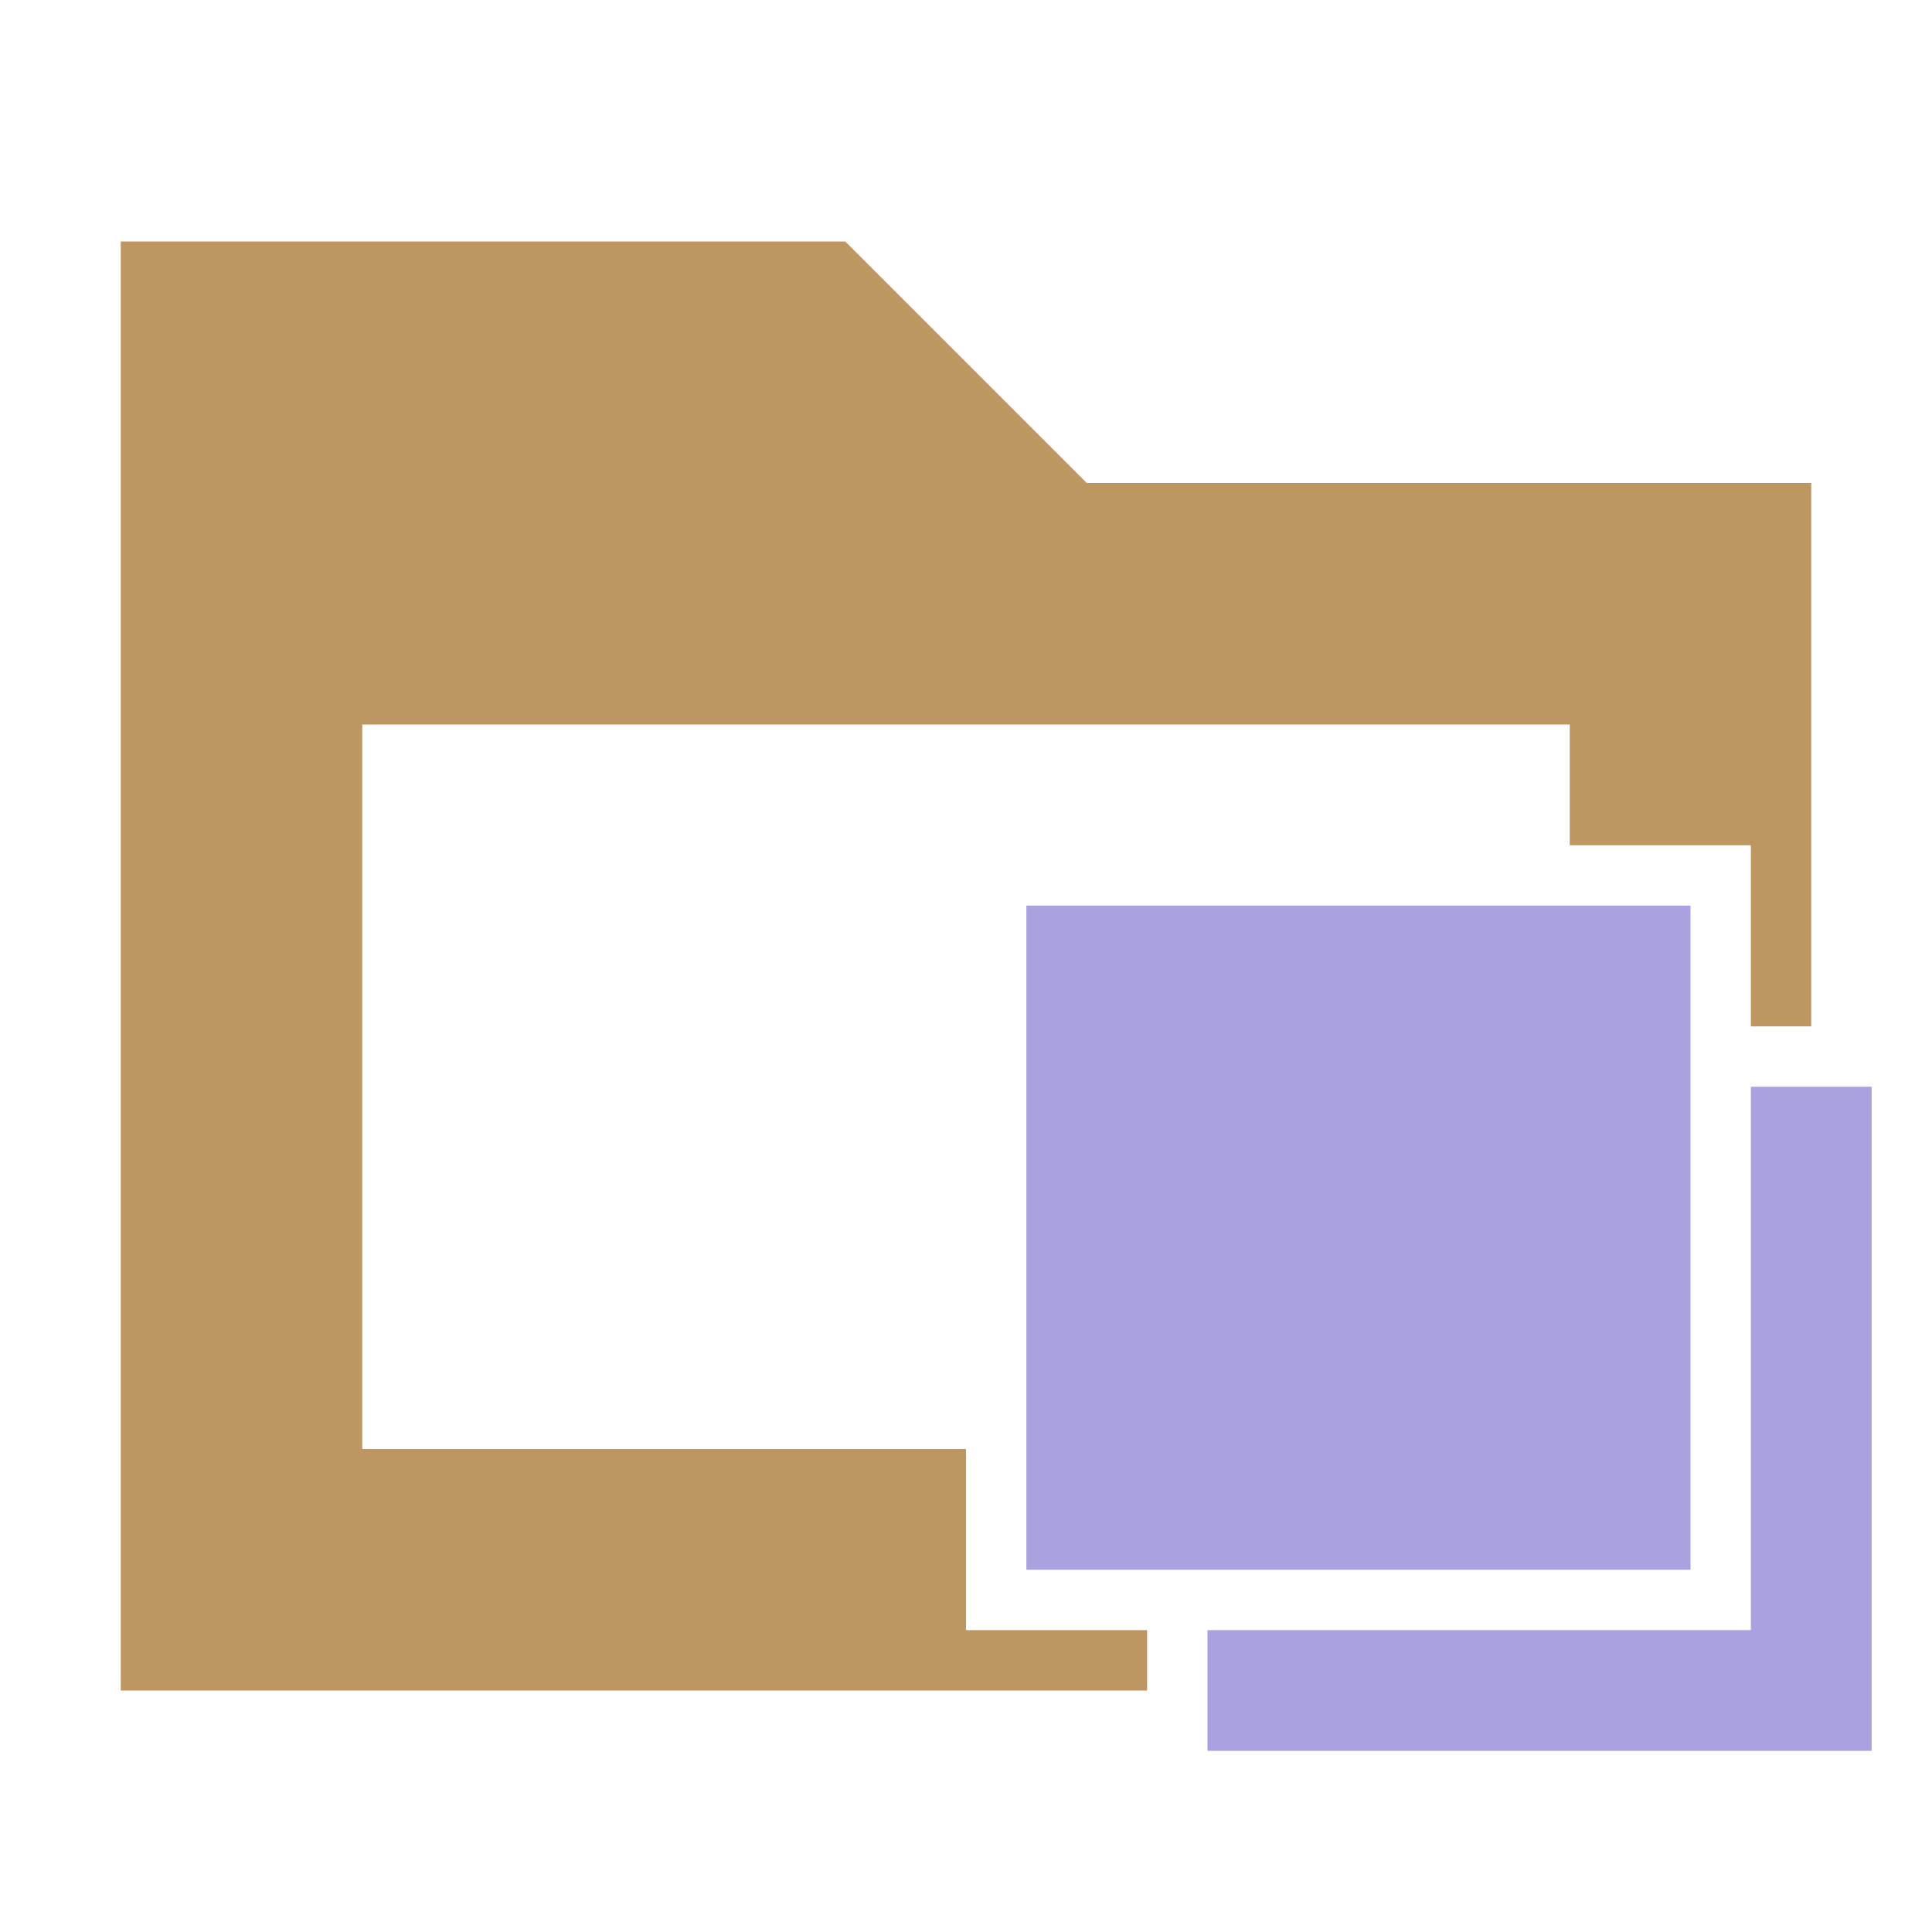
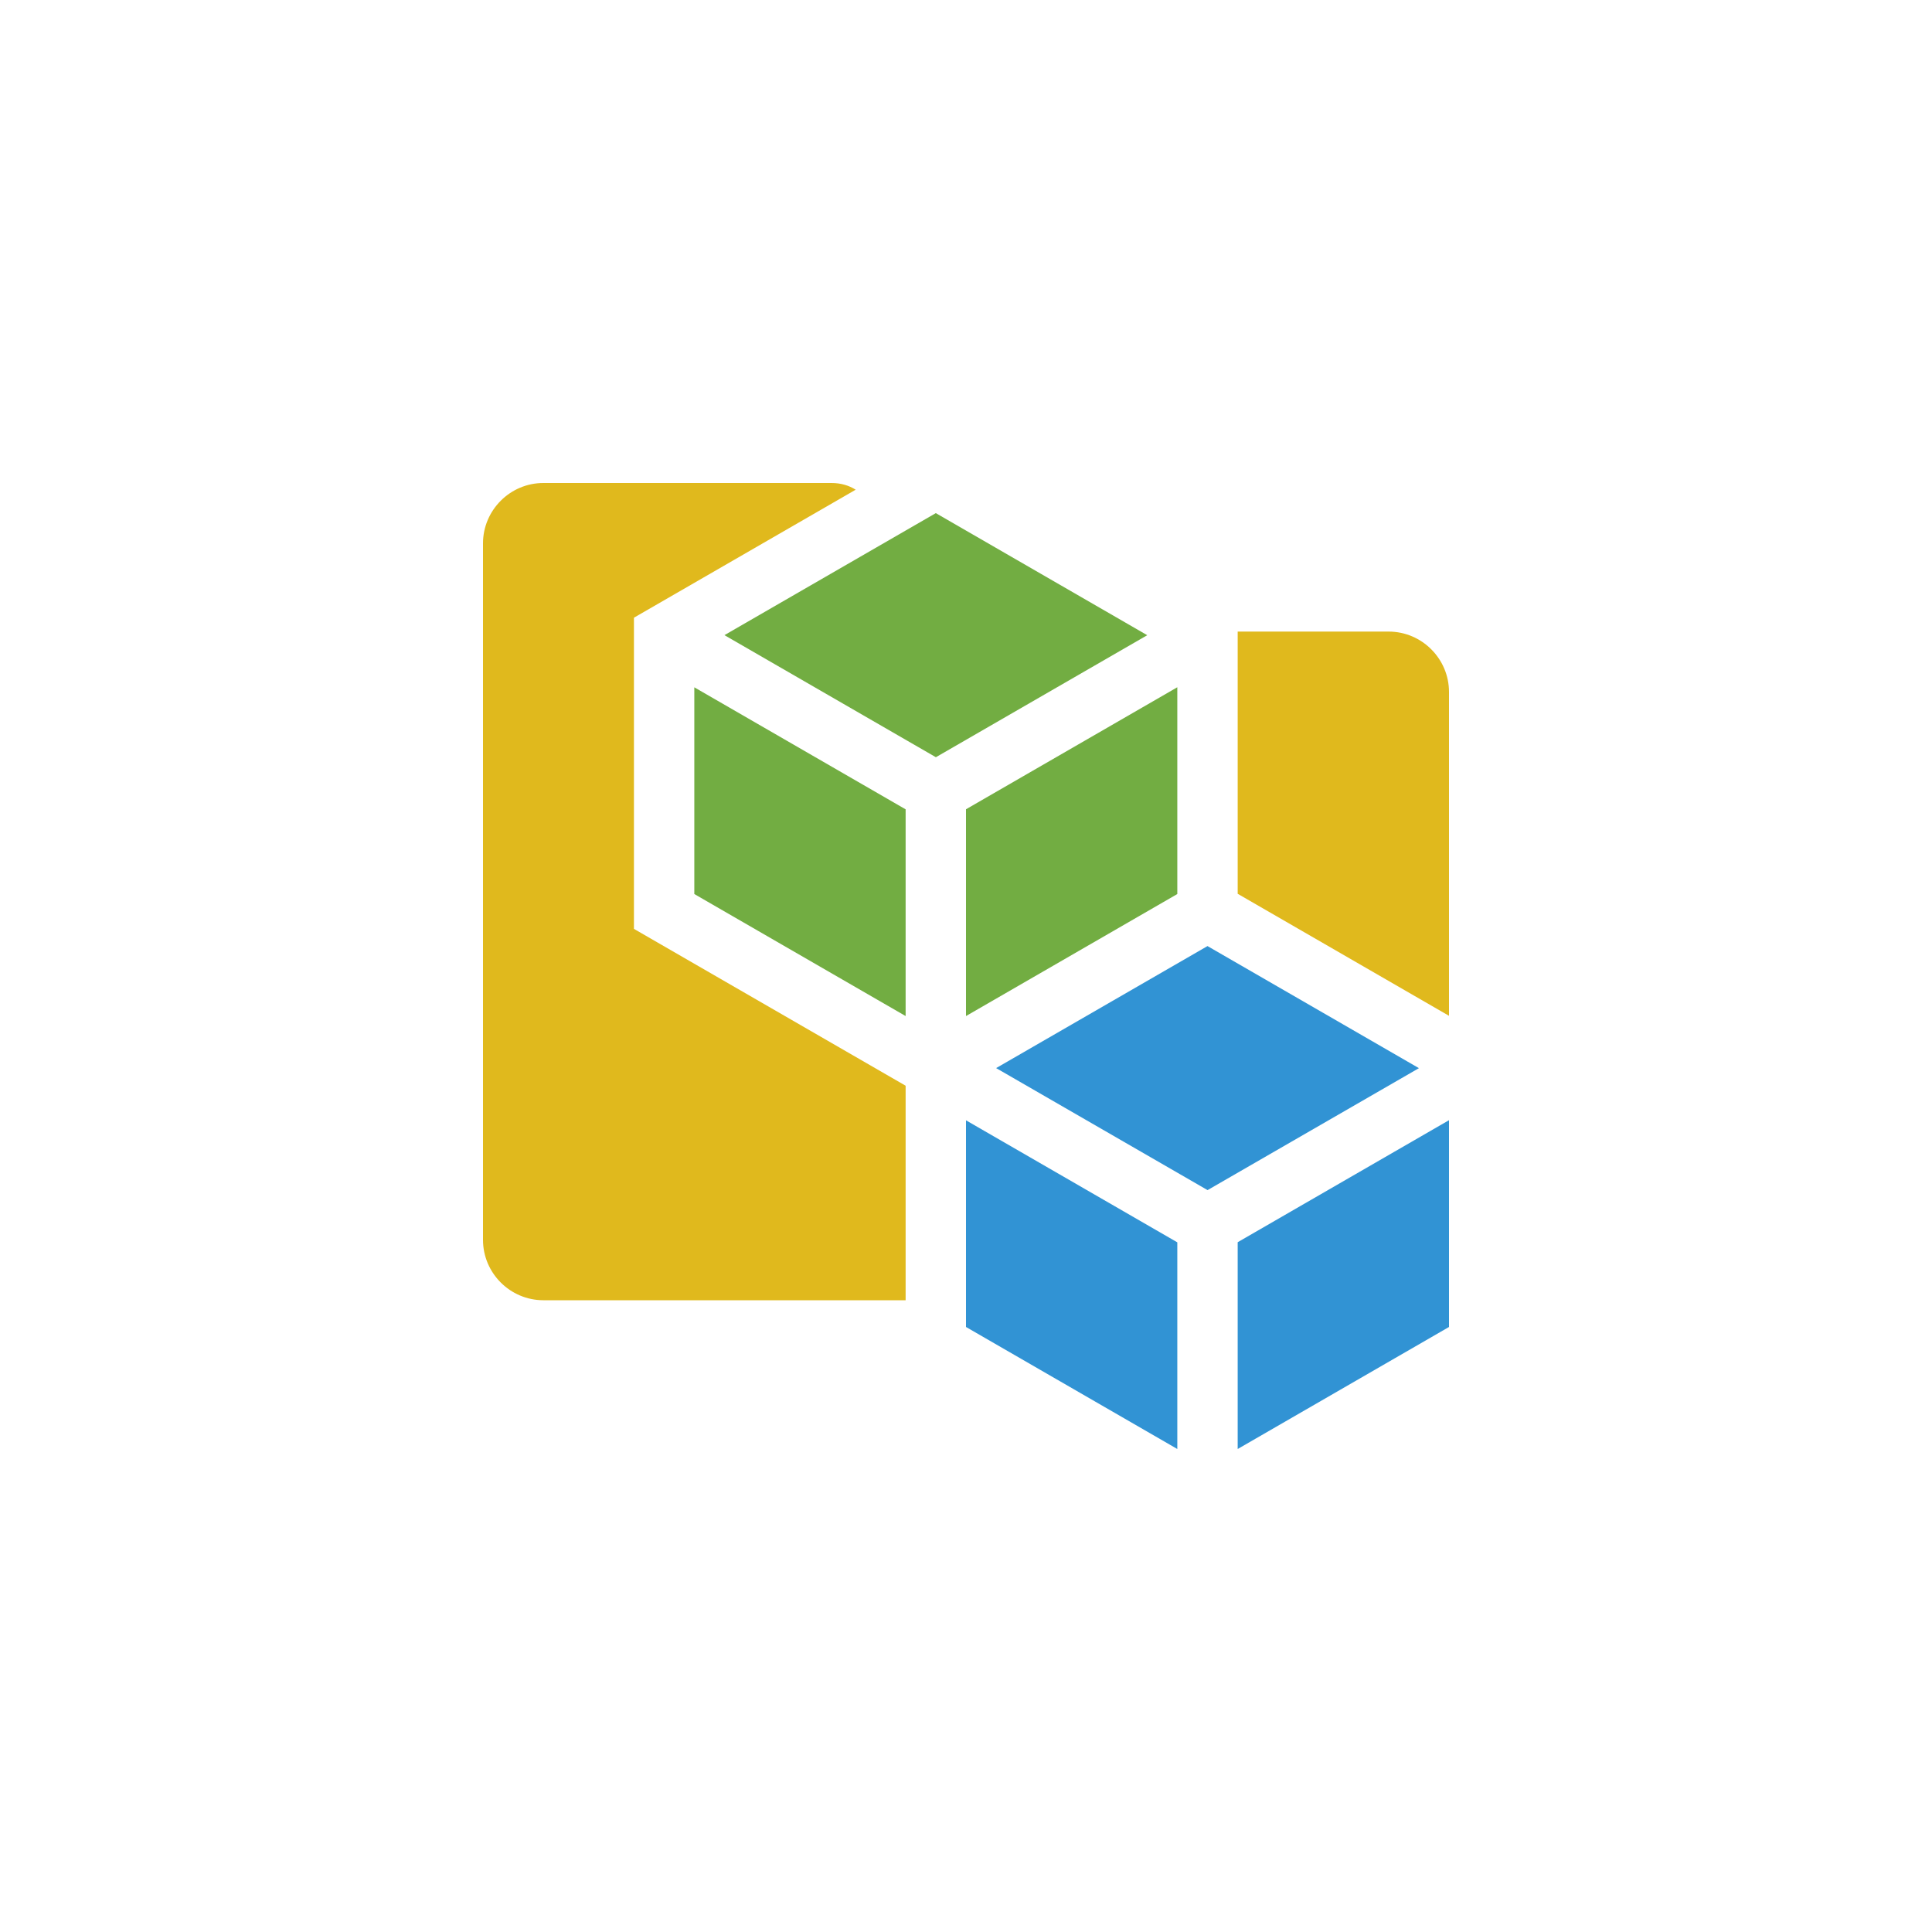
<svg xmlns="http://www.w3.org/2000/svg" version="1.1" x="0px" y="0px" width="32px" height="32px" viewBox="0 0 32 32" enable-background="new 0 0 32 32" xml:space="preserve">
-   <g id="Слой_3">
+   <g id="_x30_1">
</g>
-   <g id="Слой_4">
-     <polygon fill="#AAA2E0" points="29,18 29,27 20,27 20,29 31,29 31,18  " />
+   <g id="_x30_2">
+ </g>
+   <g id="_x30_3">
+     <g>
+       <path fill-rule="evenodd" clip-rule="evenodd" fill="#E0B91D" d="M9,8c1.795,0,2.976,0,4.771,0c0.158,0,0.29,0.041,0.402,0.111    L10.5,10.231v5.154l4.5,2.598v0.577v2.976H9c-0.55,0-1-0.45-1-1V9C8,8.45,8.45,8,9,8L9,8z M20.5,10.461H23c0.551,0,1,0.451,1,1    v5.364l-3.5-2.021V10.461z" />
+       <path fill-rule="evenodd" clip-rule="evenodd" fill="#3193D4" d="M23.502,17.692L20,15.67l-3.501,2.021l3.502,2.021L23.502,17.692    L23.502,17.692z M16,18.556l3.5,2.021V24L16,21.979V18.556L16,18.556z M20.5,24v-3.425l3.5-2.021v3.425L20.5,24z" />
+       <path fill-rule="evenodd" clip-rule="evenodd" fill="#72AD42" d="M19.002,10.521L15.5,8.499l-3.501,2.021l3.502,2.022    L19.002,10.521L19.002,10.521z M11.5,11.384l3.5,2.021v3.424l-3.5-2.021V11.384L11.5,11.384z M16,16.829v-3.425l3.5-2.021v3.425    L16,16.829z" />
+     </g>
  </g>
-   <g id="Слой_5">
-     <rect x="17" y="15" fill="#AAA2E0" width="11" height="11" />
-   </g>
-   <g id="Слой_6">
-     <polygon fill="#BD9662" points="18,8 14,4 2,4 2,28 19,28 19,27 16,27 16,24 6,24 6,12 26,12 26,14 29,14 29,17 30,17 30,8  " />
-   </g>
+   <g id="_x30_4">
+ </g>
+   <g id="_x30_5">
+ </g>
+   <g id="_x30_6">
+ </g>
+   <g id="_x30_7">
+ </g>
</svg>
